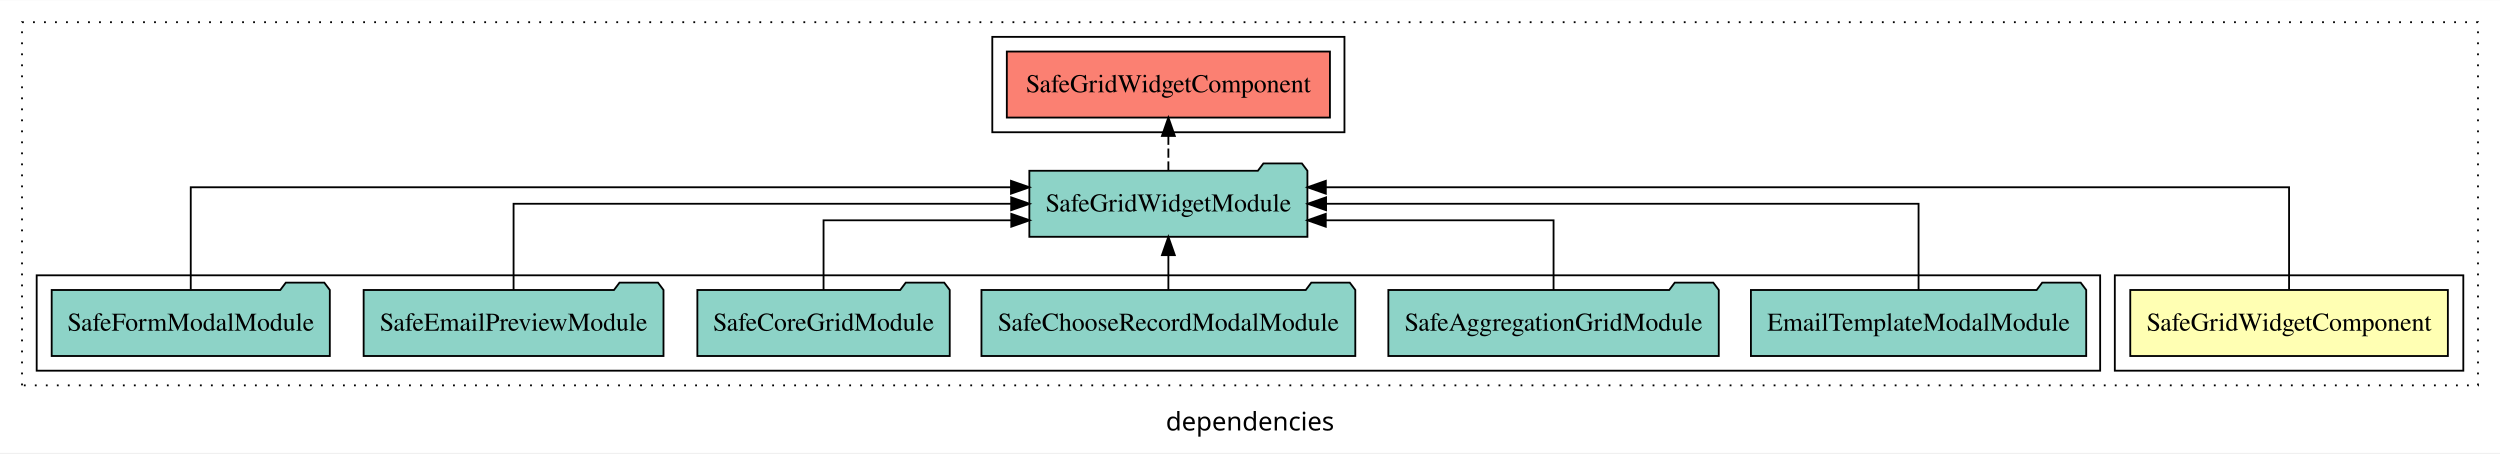
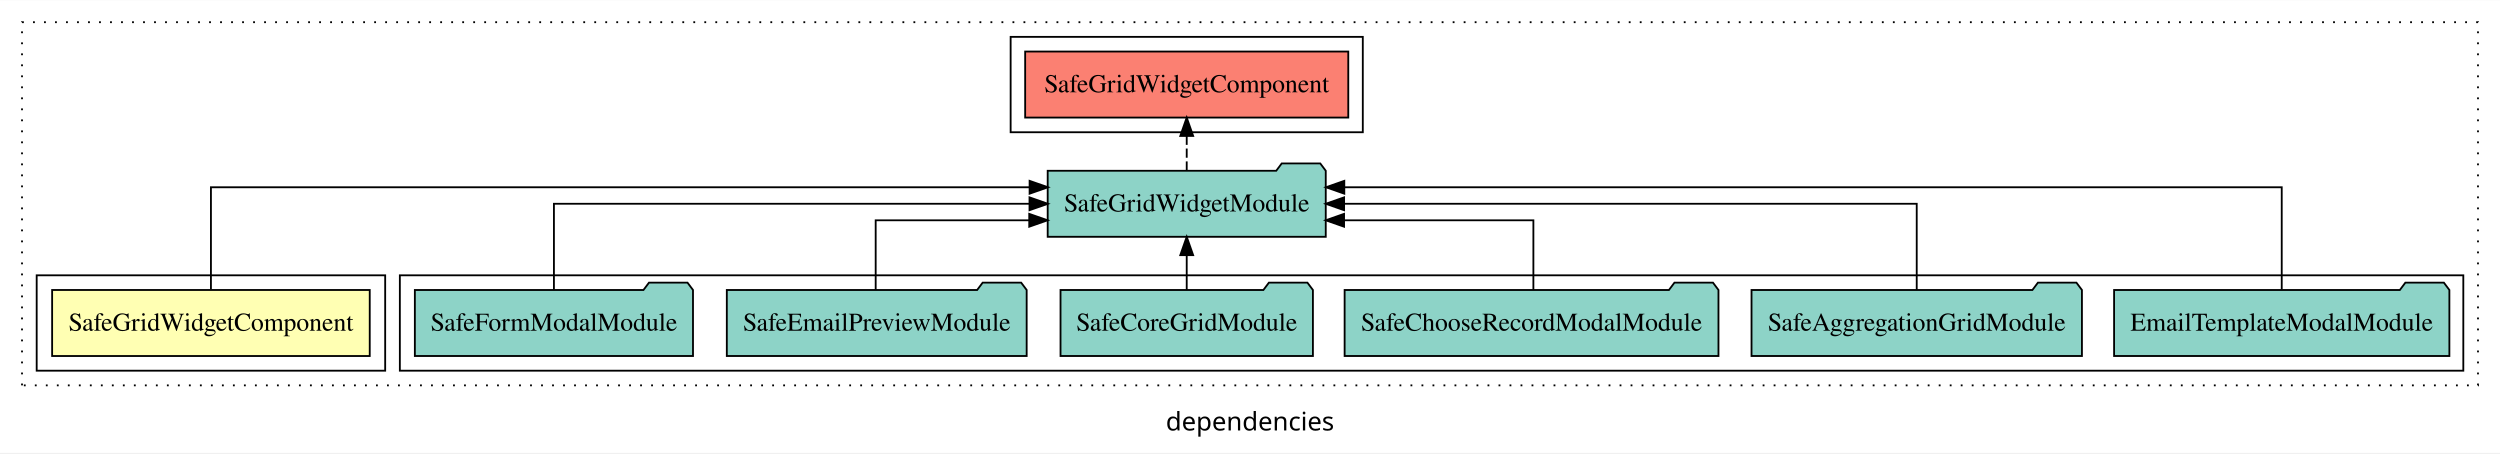
<svg xmlns="http://www.w3.org/2000/svg" width="1363pt" height="247pt" viewBox="0.00 0.00 1363.00 246.80">
  <g id="graph0" class="graph" transform="scale(1 1) rotate(0) translate(4 242.8)">
    <polygon fill="white" stroke="transparent" points="-4,4 -4,-242.8 1359,-242.8 1359,4 -4,4" />
    <text text-anchor="middle" x="677.5" y="-8.2" font-family="sans-serif" font-size="14.00">dependencies</text>
    <g id="clust1" class="cluster">
      <polygon fill="none" stroke="black" stroke-dasharray="1,5" points="8,-32.8 8,-230.8 1347,-230.8 1347,-32.8 8,-32.8" />
    </g>
    <g id="clust5" class="cluster">
-       <polygon fill="none" stroke="black" points="537,-170.8 537,-222.8 729,-222.8 729,-170.8 537,-170.8" />
+       <polygon fill="none" stroke="black" points="547,-170.8 547,-222.8 739,-222.8 739,-170.8 547,-170.8" />
+     </g>
+     <g id="clust4" class="cluster">
+       <polygon fill="none" stroke="black" points="214,-40.8 214,-92.8 1339,-92.8 1339,-40.8 214,-40.8" />
    </g>
    <g id="clust2" class="cluster">
-       <polygon fill="none" stroke="black" points="1149,-40.8 1149,-92.8 1339,-92.8 1339,-40.8 1149,-40.8" />
-     </g>
-     <g id="clust4" class="cluster">
-       <polygon fill="none" stroke="black" points="16,-40.8 16,-92.8 1141,-92.8 1141,-40.8 16,-40.8" />
+       <polygon fill="none" stroke="black" points="16,-40.8 16,-92.8 206,-92.8 206,-40.8 16,-40.8" />
    </g>
    <g id="node1" class="node">
-       <polygon fill="#ffffb3" stroke="black" points="1330.58,-84.8 1157.42,-84.8 1157.42,-48.8 1330.58,-48.8 1330.58,-84.8" />
-       <text text-anchor="middle" x="1244" y="-62.6" font-family="Times,serif" font-size="14.00">SafeGridWidgetComponent</text>
+       <polygon fill="#ffffb3" stroke="black" points="197.58,-84.8 24.42,-84.8 24.42,-48.8 197.58,-48.8 197.58,-84.8" />
+       <text text-anchor="middle" x="111" y="-62.6" font-family="Times,serif" font-size="14.00">SafeGridWidgetComponent</text>
    </g>
    <g id="node2" class="node">
-       <polygon fill="#8dd3c7" stroke="black" points="708.8,-149.8 705.8,-153.8 684.8,-153.8 681.8,-149.8 557.2,-149.8 557.2,-113.8 708.8,-113.8 708.8,-149.8" />
-       <text text-anchor="middle" x="633" y="-127.6" font-family="Times,serif" font-size="14.00">SafeGridWidgetModule</text>
+       <polygon fill="#8dd3c7" stroke="black" points="718.8,-149.8 715.8,-153.8 694.8,-153.8 691.8,-149.8 567.2,-149.8 567.2,-113.8 718.8,-113.8 718.8,-149.8" />
+       <text text-anchor="middle" x="643" y="-127.6" font-family="Times,serif" font-size="14.00">SafeGridWidgetModule</text>
    </g>
    <g id="edge1" class="edge">
-       <path fill="none" stroke="black" d="M1244,-85.09C1244,-107.01 1244,-140.8 1244,-140.8 1244,-140.8 718.84,-140.8 718.84,-140.8" />
-       <polygon fill="black" stroke="black" points="718.84,-137.3 708.84,-140.8 718.84,-144.3 718.84,-137.3" />
+       <path fill="none" stroke="black" d="M111,-85.09C111,-107.01 111,-140.8 111,-140.8 111,-140.8 557.34,-140.8 557.34,-140.8" />
+       <polygon fill="black" stroke="black" points="557.34,-144.3 567.34,-140.8 557.34,-137.3 557.34,-144.3" />
    </g>
    <g id="node9" class="node">
-       <polygon fill="#fb8072" stroke="black" points="721.08,-214.8 544.92,-214.8 544.92,-178.8 721.08,-178.8 721.08,-214.8" />
-       <text text-anchor="middle" x="633" y="-192.6" font-family="Times,serif" font-size="14.00">SafeGridWidgetComponent </text>
+       <polygon fill="#fb8072" stroke="black" points="731.08,-214.8 554.92,-214.8 554.92,-178.8 731.08,-178.8 731.08,-214.8" />
+       <text text-anchor="middle" x="643" y="-192.6" font-family="Times,serif" font-size="14.00">SafeGridWidgetComponent </text>
    </g>
    <g id="edge8" class="edge">
-       <path fill="none" stroke="black" stroke-dasharray="5,2" d="M633,-149.91C633,-149.91 633,-168.79 633,-168.79" />
-       <polygon fill="black" stroke="black" points="629.5,-168.79 633,-178.79 636.5,-168.79 629.5,-168.79" />
+       <path fill="none" stroke="black" stroke-dasharray="5,2" d="M643,-149.91C643,-149.91 643,-168.79 643,-168.79" />
+       <polygon fill="black" stroke="black" points="639.5,-168.79 643,-178.79 646.5,-168.79 639.5,-168.79" />
    </g>
    <g id="node3" class="node">
-       <polygon fill="#8dd3c7" stroke="black" points="1133.4,-84.8 1130.4,-88.8 1109.4,-88.8 1106.4,-84.8 950.6,-84.8 950.6,-48.8 1133.4,-48.8 1133.4,-84.8" />
-       <text text-anchor="middle" x="1042" y="-62.6" font-family="Times,serif" font-size="14.00">EmailTemplateModalModule</text>
+       <polygon fill="#8dd3c7" stroke="black" points="1331.4,-84.8 1328.4,-88.8 1307.4,-88.8 1304.4,-84.8 1148.6,-84.8 1148.6,-48.8 1331.4,-48.8 1331.4,-84.8" />
+       <text text-anchor="middle" x="1240" y="-62.6" font-family="Times,serif" font-size="14.00">EmailTemplateModalModule</text>
    </g>
    <g id="edge2" class="edge">
-       <path fill="none" stroke="black" d="M1042,-84.91C1042,-104.14 1042,-131.8 1042,-131.8 1042,-131.8 718.97,-131.8 718.97,-131.8" />
-       <polygon fill="black" stroke="black" points="718.97,-128.3 708.97,-131.8 718.97,-135.3 718.97,-128.3" />
+       <path fill="none" stroke="black" d="M1240,-85.09C1240,-107.01 1240,-140.8 1240,-140.8 1240,-140.8 728.91,-140.8 728.91,-140.8" />
+       <polygon fill="black" stroke="black" points="728.91,-137.3 718.91,-140.8 728.91,-144.3 728.91,-137.3" />
    </g>
    <g id="node4" class="node">
-       <polygon fill="#8dd3c7" stroke="black" points="933.07,-84.8 930.07,-88.8 909.07,-88.8 906.07,-84.8 752.93,-84.8 752.93,-48.8 933.07,-48.8 933.07,-84.8" />
-       <text text-anchor="middle" x="843" y="-62.6" font-family="Times,serif" font-size="14.00">SafeAggregationGridModule</text>
+       <polygon fill="#8dd3c7" stroke="black" points="1131.07,-84.8 1128.07,-88.8 1107.07,-88.8 1104.07,-84.8 950.93,-84.8 950.93,-48.8 1131.07,-48.8 1131.07,-84.8" />
+       <text text-anchor="middle" x="1041" y="-62.6" font-family="Times,serif" font-size="14.00">SafeAggregationGridModule</text>
    </g>
    <g id="edge3" class="edge">
-       <path fill="none" stroke="black" d="M843,-84.83C843,-101.2 843,-122.8 843,-122.8 843,-122.8 718.81,-122.8 718.81,-122.8" />
-       <polygon fill="black" stroke="black" points="718.81,-119.3 708.81,-122.8 718.81,-126.3 718.81,-119.3" />
+       <path fill="none" stroke="black" d="M1041,-84.91C1041,-104.14 1041,-131.8 1041,-131.8 1041,-131.8 728.8,-131.8 728.8,-131.8" />
+       <polygon fill="black" stroke="black" points="728.8,-128.3 718.8,-131.8 728.8,-135.3 728.8,-128.3" />
    </g>
    <g id="node5" class="node">
-       <polygon fill="#8dd3c7" stroke="black" points="734.91,-84.8 731.91,-88.8 710.91,-88.8 707.91,-84.8 531.09,-84.8 531.09,-48.8 734.91,-48.8 734.91,-84.8" />
-       <text text-anchor="middle" x="633" y="-62.6" font-family="Times,serif" font-size="14.00">SafeChooseRecordModalModule</text>
+       <polygon fill="#8dd3c7" stroke="black" points="932.91,-84.8 929.91,-88.8 908.91,-88.8 905.91,-84.8 729.09,-84.8 729.09,-48.8 932.91,-48.8 932.91,-84.8" />
+       <text text-anchor="middle" x="831" y="-62.6" font-family="Times,serif" font-size="14.00">SafeChooseRecordModalModule</text>
    </g>
    <g id="edge4" class="edge">
-       <path fill="none" stroke="black" d="M633,-84.91C633,-84.91 633,-103.79 633,-103.79" />
-       <polygon fill="black" stroke="black" points="629.5,-103.79 633,-113.79 636.5,-103.79 629.5,-103.79" />
+       <path fill="none" stroke="black" d="M832,-84.83C832,-101.2 832,-122.8 832,-122.8 832,-122.8 728.78,-122.8 728.78,-122.8" />
+       <polygon fill="black" stroke="black" points="728.78,-119.3 718.78,-122.8 728.78,-126.3 728.78,-119.3" />
    </g>
    <g id="node6" class="node">
-       <polygon fill="#8dd3c7" stroke="black" points="513.8,-84.8 510.8,-88.8 489.8,-88.8 486.8,-84.8 376.2,-84.8 376.2,-48.8 513.8,-48.8 513.8,-84.8" />
-       <text text-anchor="middle" x="445" y="-62.6" font-family="Times,serif" font-size="14.00">SafeCoreGridModule</text>
+       <polygon fill="#8dd3c7" stroke="black" points="711.8,-84.8 708.8,-88.8 687.8,-88.8 684.8,-84.8 574.2,-84.8 574.2,-48.8 711.8,-48.8 711.8,-84.8" />
+       <text text-anchor="middle" x="643" y="-62.6" font-family="Times,serif" font-size="14.00">SafeCoreGridModule</text>
    </g>
    <g id="edge5" class="edge">
-       <path fill="none" stroke="black" d="M445,-84.83C445,-101.2 445,-122.8 445,-122.8 445,-122.8 547.35,-122.8 547.35,-122.8" />
-       <polygon fill="black" stroke="black" points="547.35,-126.3 557.35,-122.8 547.35,-119.3 547.35,-126.3" />
+       <path fill="none" stroke="black" d="M643,-84.91C643,-84.91 643,-103.79 643,-103.79" />
+       <polygon fill="black" stroke="black" points="639.5,-103.79 643,-113.79 646.5,-103.79 639.5,-103.79" />
    </g>
    <g id="node7" class="node">
-       <polygon fill="#8dd3c7" stroke="black" points="357.74,-84.8 354.74,-88.8 333.74,-88.8 330.74,-84.8 194.26,-84.8 194.26,-48.8 357.74,-48.8 357.74,-84.8" />
-       <text text-anchor="middle" x="276" y="-62.6" font-family="Times,serif" font-size="14.00">SafeEmailPreviewModule</text>
+       <polygon fill="#8dd3c7" stroke="black" points="555.74,-84.8 552.74,-88.8 531.74,-88.8 528.74,-84.8 392.26,-84.8 392.26,-48.8 555.74,-48.8 555.74,-84.8" />
+       <text text-anchor="middle" x="474" y="-62.6" font-family="Times,serif" font-size="14.00">SafeEmailPreviewModule</text>
    </g>
    <g id="edge6" class="edge">
-       <path fill="none" stroke="black" d="M276,-84.91C276,-104.14 276,-131.8 276,-131.8 276,-131.8 547.29,-131.8 547.29,-131.8" />
-       <polygon fill="black" stroke="black" points="547.29,-135.3 557.29,-131.8 547.29,-128.3 547.29,-135.3" />
+       <path fill="none" stroke="black" d="M473.42,-84.83C473.42,-101.2 473.42,-122.8 473.42,-122.8 473.42,-122.8 557.14,-122.8 557.14,-122.8" />
+       <polygon fill="black" stroke="black" points="557.14,-126.3 567.14,-122.8 557.14,-119.3 557.14,-126.3" />
    </g>
    <g id="node8" class="node">
-       <polygon fill="#8dd3c7" stroke="black" points="175.82,-84.8 172.82,-88.8 151.82,-88.8 148.82,-84.8 24.18,-84.8 24.18,-48.8 175.82,-48.8 175.82,-84.8" />
-       <text text-anchor="middle" x="100" y="-62.6" font-family="Times,serif" font-size="14.00">SafeFormModalModule</text>
+       <polygon fill="#8dd3c7" stroke="black" points="373.82,-84.8 370.82,-88.8 349.82,-88.8 346.82,-84.8 222.18,-84.8 222.18,-48.8 373.82,-48.8 373.82,-84.8" />
+       <text text-anchor="middle" x="298" y="-62.6" font-family="Times,serif" font-size="14.00">SafeFormModalModule</text>
    </g>
    <g id="edge7" class="edge">
-       <path fill="none" stroke="black" d="M100,-85.09C100,-107.01 100,-140.8 100,-140.8 100,-140.8 547.2,-140.8 547.2,-140.8" />
-       <polygon fill="black" stroke="black" points="547.2,-144.3 557.2,-140.8 547.2,-137.3 547.2,-144.3" />
+       <path fill="none" stroke="black" d="M298,-84.91C298,-104.14 298,-131.8 298,-131.8 298,-131.8 557.29,-131.8 557.29,-131.8" />
+       <polygon fill="black" stroke="black" points="557.29,-135.3 567.29,-131.8 557.29,-128.3 557.29,-135.3" />
    </g>
  </g>
</svg>
